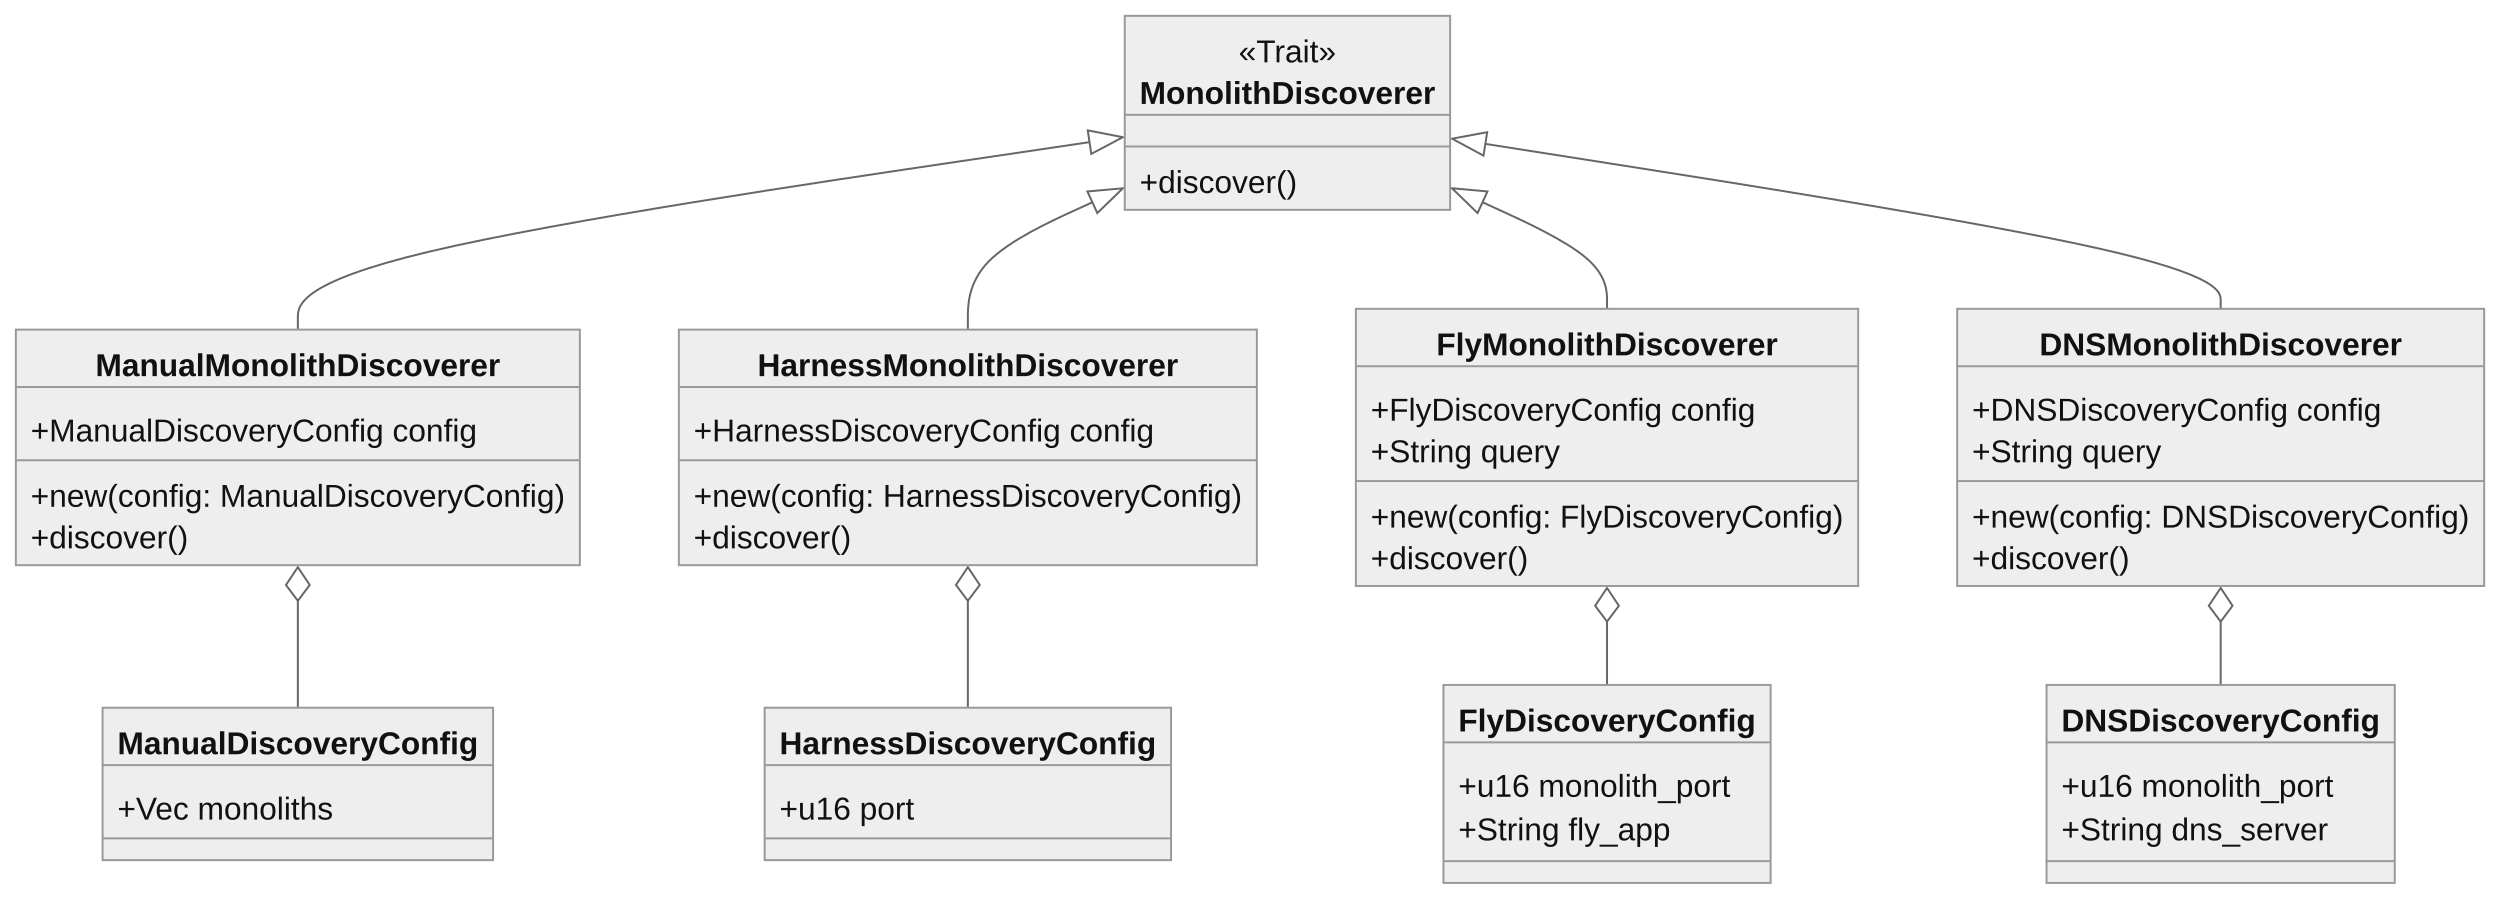
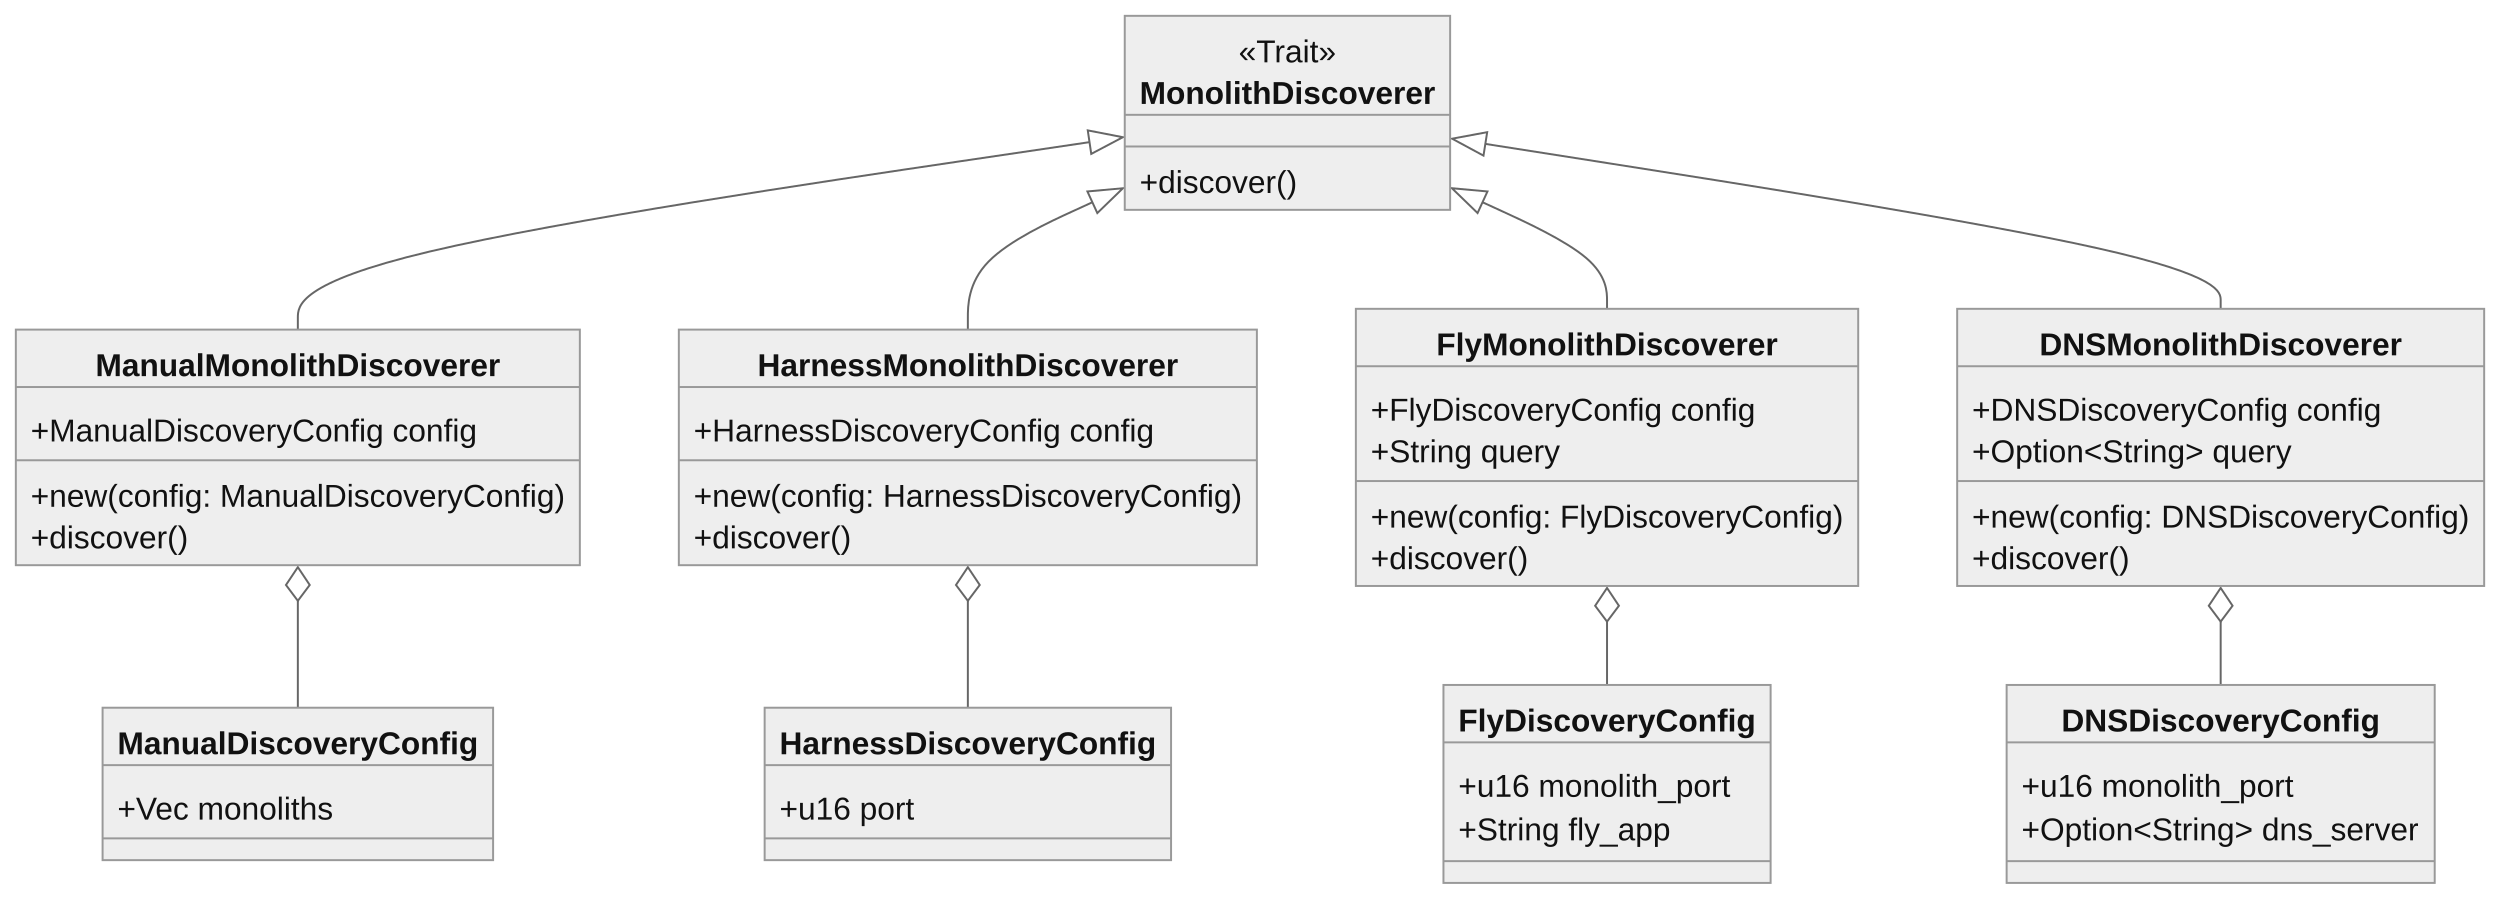
<svg xmlns="http://www.w3.org/2000/svg" aria-roledescription="classDiagram" role="graphics-document document" viewBox="0 0 1262.859 454" style="max-width: 1262.86px; background-color: white;" width="100%" id="my-svg">
  <style>#my-svg{font-family:"trebuchet ms",verdana,arial,sans-serif;font-size:16px;fill:#000000;}#my-svg .error-icon{fill:#552222;}#my-svg .error-text{fill:#552222;stroke:#552222;}#my-svg .edge-thickness-normal{stroke-width:2px;}#my-svg .edge-thickness-thick{stroke-width:3.5px;}#my-svg .edge-pattern-solid{stroke-dasharray:0;}#my-svg .edge-pattern-dashed{stroke-dasharray:3;}#my-svg .edge-pattern-dotted{stroke-dasharray:2;}#my-svg .marker{fill:#666;stroke:#666;}#my-svg .marker.cross{stroke:#666;}#my-svg svg{font-family:"trebuchet ms",verdana,arial,sans-serif;font-size:16px;}#my-svg g.classGroup text{fill:#999;stroke:none;font-family:"trebuchet ms",verdana,arial,sans-serif;font-size:10px;}#my-svg g.classGroup text .title{font-weight:bolder;}#my-svg .nodeLabel,#my-svg .edgeLabel{color:#111111;}#my-svg .edgeLabel .label rect{fill:#eee;}#my-svg .label text{fill:#111111;}#my-svg .edgeLabel .label span{background:#eee;}#my-svg .classTitle{font-weight:bolder;}#my-svg .node rect,#my-svg .node circle,#my-svg .node ellipse,#my-svg .node polygon,#my-svg .node path{fill:#eee;stroke:#999;stroke-width:1px;}#my-svg .divider{stroke:#999;stroke-width:1;}#my-svg g.clickable{cursor:pointer;}#my-svg g.classGroup rect{fill:#eee;stroke:#999;}#my-svg g.classGroup line{stroke:#999;stroke-width:1;}#my-svg .classLabel .box{stroke:none;stroke-width:0;fill:#eee;opacity:0.5;}#my-svg .classLabel .label{fill:#999;font-size:10px;}#my-svg .relation{stroke:#666;stroke-width:1;fill:none;}#my-svg .dashed-line{stroke-dasharray:3;}#my-svg .dotted-line{stroke-dasharray:1 2;}#my-svg #compositionStart,#my-svg .composition{fill:#666!important;stroke:#666!important;stroke-width:1;}#my-svg #compositionEnd,#my-svg .composition{fill:#666!important;stroke:#666!important;stroke-width:1;}#my-svg #dependencyStart,#my-svg .dependency{fill:#666!important;stroke:#666!important;stroke-width:1;}#my-svg #dependencyStart,#my-svg .dependency{fill:#666!important;stroke:#666!important;stroke-width:1;}#my-svg #extensionStart,#my-svg .extension{fill:transparent!important;stroke:#666!important;stroke-width:1;}#my-svg #extensionEnd,#my-svg .extension{fill:transparent!important;stroke:#666!important;stroke-width:1;}#my-svg #aggregationStart,#my-svg .aggregation{fill:transparent!important;stroke:#666!important;stroke-width:1;}#my-svg #aggregationEnd,#my-svg .aggregation{fill:transparent!important;stroke:#666!important;stroke-width:1;}#my-svg #lollipopStart,#my-svg .lollipop{fill:#eee!important;stroke:#666!important;stroke-width:1;}#my-svg #lollipopEnd,#my-svg .lollipop{fill:#eee!important;stroke:#666!important;stroke-width:1;}#my-svg .edgeTerminals{font-size:11px;}#my-svg .classTitleText{text-anchor:middle;font-size:18px;fill:#000000;}#my-svg :root{--mermaid-font-family:"trebuchet ms",verdana,arial,sans-serif;}</style>
  <g>
    <defs>
      <marker orient="auto" markerHeight="240" markerWidth="190" refY="7" refX="18" class="marker aggregation classDiagram" id="my-svg_classDiagram-aggregationStart">
        <path d="M 18,7 L9,13 L1,7 L9,1 Z" />
      </marker>
    </defs>
    <defs>
      <marker orient="auto" markerHeight="28" markerWidth="20" refY="7" refX="1" class="marker aggregation classDiagram" id="my-svg_classDiagram-aggregationEnd">
        <path d="M 18,7 L9,13 L1,7 L9,1 Z" />
      </marker>
    </defs>
    <defs>
      <marker orient="auto" markerHeight="240" markerWidth="190" refY="7" refX="18" class="marker extension classDiagram" id="my-svg_classDiagram-extensionStart">
        <path d="M 1,7 L18,13 V 1 Z" />
      </marker>
    </defs>
    <defs>
      <marker orient="auto" markerHeight="28" markerWidth="20" refY="7" refX="1" class="marker extension classDiagram" id="my-svg_classDiagram-extensionEnd">
        <path d="M 1,1 V 13 L18,7 Z" />
      </marker>
    </defs>
    <defs>
      <marker orient="auto" markerHeight="240" markerWidth="190" refY="7" refX="18" class="marker composition classDiagram" id="my-svg_classDiagram-compositionStart">
        <path d="M 18,7 L9,13 L1,7 L9,1 Z" />
      </marker>
    </defs>
    <defs>
      <marker orient="auto" markerHeight="28" markerWidth="20" refY="7" refX="1" class="marker composition classDiagram" id="my-svg_classDiagram-compositionEnd">
        <path d="M 18,7 L9,13 L1,7 L9,1 Z" />
      </marker>
    </defs>
    <defs>
      <marker orient="auto" markerHeight="240" markerWidth="190" refY="7" refX="6" class="marker dependency classDiagram" id="my-svg_classDiagram-dependencyStart">
        <path d="M 5,7 L9,13 L1,7 L9,1 Z" />
      </marker>
    </defs>
    <defs>
      <marker orient="auto" markerHeight="28" markerWidth="20" refY="7" refX="13" class="marker dependency classDiagram" id="my-svg_classDiagram-dependencyEnd">
        <path d="M 18,7 L9,13 L14,7 L9,1 Z" />
      </marker>
    </defs>
    <defs>
      <marker orient="auto" markerHeight="240" markerWidth="190" refY="7" refX="13" class="marker lollipop classDiagram" id="my-svg_classDiagram-lollipopStart">
        <circle r="6" cy="7" cx="7" fill="transparent" stroke="black" />
      </marker>
    </defs>
    <defs>
      <marker orient="auto" markerHeight="240" markerWidth="190" refY="7" refX="1" class="marker lollipop classDiagram" id="my-svg_classDiagram-lollipopEnd">
        <circle r="6" cy="7" cx="7" fill="transparent" stroke="black" />
      </marker>
    </defs>
    <g class="root">
      <g class="clusters" />
      <g class="edgePaths">
        <path marker-end="url(#my-svg_classDiagram-extensionEnd)" style="fill:none" class="edge-pattern-solid relation" id="id1" d="M150.453,166.5L150.453,160.583C150.453,154.667,150.453,142.833,217.104,127.05C283.755,111.267,417.056,91.534,483.707,81.668L550.358,71.801" />
        <path marker-end="url(#my-svg_classDiagram-extensionEnd)" style="fill:none" class="edge-pattern-solid relation" id="id2" d="M488.906,166.5L488.906,160.583C488.906,154.667,488.906,142.833,499.389,132.112C509.871,121.39,530.836,111.78,541.319,106.975L551.801,102.17" />
        <path marker-end="url(#my-svg_classDiagram-extensionEnd)" style="fill:none" class="edge-pattern-solid relation" id="id3" d="M811.781,156L811.781,151.833C811.781,147.667,811.781,139.333,801.299,130.362C790.816,121.39,769.851,111.78,759.369,106.975L748.886,102.17" />
        <path marker-end="url(#my-svg_classDiagram-extensionEnd)" style="fill:none" class="edge-pattern-solid relation" id="id4" d="M1121.758,156L1121.758,151.833C1121.758,147.667,1121.758,139.333,1059.849,125.449C997.94,111.564,874.123,92.128,812.214,82.41L750.306,72.691" />
        <path marker-end="url(#my-svg_classDiagram-aggregationEnd)" style="fill:none" class="edge-pattern-solid relation" id="id5" d="M1121.758,346L1121.758,341.833C1121.758,337.667,1121.758,329.333,1121.758,324C1121.758,318.667,1121.758,316.333,1121.758,315.167L1121.758,314" />
        <path marker-end="url(#my-svg_classDiagram-aggregationEnd)" style="fill:none" class="edge-pattern-solid relation" id="id6" d="M811.781,346L811.781,341.833C811.781,337.667,811.781,329.333,811.781,324C811.781,318.667,811.781,316.333,811.781,315.167L811.781,314" />
        <path marker-end="url(#my-svg_classDiagram-aggregationEnd)" style="fill:none" class="edge-pattern-solid relation" id="id7" d="M150.453,357.5L150.453,351.417C150.453,345.333,150.453,333.167,150.453,324.167C150.453,315.167,150.453,309.333,150.453,306.417L150.453,303.5" />
        <path marker-end="url(#my-svg_classDiagram-aggregationEnd)" style="fill:none" class="edge-pattern-solid relation" id="id8" d="M488.906,357.5L488.906,351.417C488.906,345.333,488.906,333.167,488.906,324.167C488.906,315.167,488.906,309.333,488.906,306.417L488.906,303.5" />
      </g>
      <g class="edgeLabels">
        <g class="edgeLabel">
          <g transform="translate(0, 0)" class="label">
            <rect height="0" width="0" ry="0" rx="0" />
            <text style="">
              <tspan class="row" x="0" dy="1em" xml:space="preserve" />
            </text>
          </g>
        </g>
        <g class="edgeLabel">
          <g transform="translate(0, 0)" class="label">
            <rect height="0" width="0" ry="0" rx="0" />
            <text style="">
              <tspan class="row" x="0" dy="1em" xml:space="preserve" />
            </text>
          </g>
        </g>
        <g class="edgeLabel">
          <g transform="translate(0, 0)" class="label">
            <rect height="0" width="0" ry="0" rx="0" />
            <text style="">
              <tspan class="row" x="0" dy="1em" xml:space="preserve" />
            </text>
          </g>
        </g>
        <g class="edgeLabel">
          <g transform="translate(0, 0)" class="label">
            <rect height="0" width="0" ry="0" rx="0" />
            <text style="">
              <tspan class="row" x="0" dy="1em" xml:space="preserve" />
            </text>
          </g>
        </g>
        <g class="edgeLabel">
          <g transform="translate(0, 0)" class="label">
            <rect height="0" width="0" ry="0" rx="0" />
            <text style="">
              <tspan class="row" x="0" dy="1em" xml:space="preserve" />
            </text>
          </g>
        </g>
        <g class="edgeLabel">
          <g transform="translate(0, 0)" class="label">
            <rect height="0" width="0" ry="0" rx="0" />
            <text style="">
              <tspan class="row" x="0" dy="1em" xml:space="preserve" />
            </text>
          </g>
        </g>
        <g class="edgeLabel">
          <g transform="translate(0, 0)" class="label">
            <rect height="0" width="0" ry="0" rx="0" />
            <text style="">
              <tspan class="row" x="0" dy="1em" xml:space="preserve" />
            </text>
          </g>
        </g>
        <g class="edgeLabel">
          <g transform="translate(0, 0)" class="label">
            <rect height="0" width="0" ry="0" rx="0" />
            <text style="">
              <tspan class="row" x="0" dy="1em" xml:space="preserve" />
            </text>
          </g>
        </g>
      </g>
      <g class="nodes">
        <g transform="translate(650.3438, 57)" id="classId-MonolithDiscoverer-0" class="node default">
          <rect height="98" width="164.359" y="-49" x="-82.18" class="outer title-state" />
          <line y2="1" y1="1" x2="82.18" x1="-82.18" class="divider" />
          <line y2="17" y1="17" x2="82.18" x1="-82.18" class="divider" />
          <g class="label">
            <text transform="translate( -24.65234, -41.5)" style="">
              <tspan class="title-row" x="0" dy="1em" xml:space="preserve">«Trait»</tspan>
            </text>
            <text transform="translate( -74.67969, -20.5)" class="classTitle" style="">
              <tspan class="title-row" x="0" dy="1em" xml:space="preserve">MonolithDiscoverer</tspan>
            </text>
            <text transform="translate( -74.67969, 24.5)" style="">
              <tspan class="title-row" x="0" dy="1em" xml:space="preserve">+discover()</tspan>
            </text>
          </g>
        </g>
        <g transform="translate(150.4531, 226)" id="classId-ManualMonolithDiscoverer-1" class="node default">
          <rect height="119" width="284.906" y="-59.5" x="-142.453" class="outer title-state" />
          <line y2="-30.5" y1="-30.5" x2="142.453" x1="-142.453" class="divider" />
          <line y2="6.5" y1="6.5" x2="142.453" x1="-142.453" class="divider" />
          <g class="label">
            <text style="">
              <tspan class="title-row" x="0" dy="1em" xml:space="preserve" />
            </text>
            <text transform="translate( -102.2422, -52)" class="classTitle" style="">
              <tspan class="title-row" x="0" dy="1em" xml:space="preserve">ManualMonolithDiscoverer</tspan>
            </text>
            <text transform="translate( -134.9531, -19)" style="">
              <tspan class="title-row" x="0" dy="1em" xml:space="preserve">+ManualDiscoveryConfig config</tspan>
            </text>
            <text transform="translate( -134.9531, 14)" style="">
              <tspan class="title-row" x="0" dy="1em" xml:space="preserve">+new(config: ManualDiscoveryConfig)</tspan>
            </text>
            <text transform="translate( -134.9531, 35)" style="">
              <tspan class="title-row" x="0" dy="1em" xml:space="preserve">+discover()</tspan>
            </text>
          </g>
        </g>
        <g transform="translate(488.9062, 226)" id="classId-HarnessMonolithDiscoverer-2" class="node default">
          <rect height="119" width="292" y="-59.5" x="-146" class="outer title-state" />
          <line y2="-30.5" y1="-30.5" x2="146" x1="-146" class="divider" />
          <line y2="6.5" y1="6.5" x2="146" x1="-146" class="divider" />
          <g class="label">
            <text style="">
              <tspan class="title-row" x="0" dy="1em" xml:space="preserve" />
            </text>
            <text transform="translate( -106.2578, -52)" class="classTitle" style="">
              <tspan class="title-row" x="0" dy="1em" xml:space="preserve">HarnessMonolithDiscoverer</tspan>
            </text>
            <text transform="translate( -138.5, -19)" style="">
              <tspan class="title-row" x="0" dy="1em" xml:space="preserve">+HarnessDiscoveryConfig config</tspan>
            </text>
            <text transform="translate( -138.5, 14)" style="">
              <tspan class="title-row" x="0" dy="1em" xml:space="preserve">+new(config: HarnessDiscoveryConfig)</tspan>
            </text>
            <text transform="translate( -138.5, 35)" style="">
              <tspan class="title-row" x="0" dy="1em" xml:space="preserve">+discover()</tspan>
            </text>
          </g>
        </g>
        <g transform="translate(811.7812, 226)" id="classId-FlyMonolithDiscoverer-3" class="node default">
          <rect height="140" width="253.75" y="-70" x="-126.875" class="outer title-state" />
          <line y2="-41" y1="-41" x2="126.875" x1="-126.875" class="divider" />
          <line y2="17" y1="17" x2="126.875" x1="-126.875" class="divider" />
          <g class="label">
            <text style="">
              <tspan class="title-row" x="0" dy="1em" xml:space="preserve" />
            </text>
            <text transform="translate( -86.24219, -62.5)" class="classTitle" style="">
              <tspan class="title-row" x="0" dy="1em" xml:space="preserve">FlyMonolithDiscoverer</tspan>
            </text>
            <text transform="translate( -119.375, -29.5)" style="">
              <tspan class="title-row" x="0" dy="1em" xml:space="preserve">+FlyDiscoveryConfig config</tspan>
            </text>
            <text transform="translate( -119.375, -8.5)" style="">
              <tspan class="title-row" x="0" dy="1em" xml:space="preserve">+String query</tspan>
            </text>
            <text transform="translate( -119.375, 24.5)" style="">
              <tspan class="title-row" x="0" dy="1em" xml:space="preserve">+new(config: FlyDiscoveryConfig)</tspan>
            </text>
            <text transform="translate( -119.375, 45.5)" style="">
              <tspan class="title-row" x="0" dy="1em" xml:space="preserve">+discover()</tspan>
            </text>
          </g>
        </g>
        <g transform="translate(1121.758, 226)" id="classId-DNSMonolithDiscoverer-4" class="node default">
          <rect height="140" width="266.203" y="-70" x="-133.102" class="outer title-state" />
          <line y2="-41" y1="-41" x2="133.102" x1="-133.102" class="divider" />
          <line y2="17" y1="17" x2="133.102" x1="-133.102" class="divider" />
          <g class="label">
            <text style="">
              <tspan class="title-row" x="0" dy="1em" xml:space="preserve" />
            </text>
            <text transform="translate( -91.57031, -62.5)" class="classTitle" style="">
              <tspan class="title-row" x="0" dy="1em" xml:space="preserve">DNSMonolithDiscoverer</tspan>
            </text>
            <text transform="translate( -125.6016, -29.5)" style="">
              <tspan class="title-row" x="0" dy="1em" xml:space="preserve">+DNSDiscoveryConfig config</tspan>
            </text>
            <text transform="translate( -125.6016, -8.5)" style="">
-               <tspan class="title-row" x="0" dy="1em" xml:space="preserve">+String query</tspan>
+               <tspan class="title-row" x="0" dy="1em" xml:space="preserve">+Option&lt;String&gt; query</tspan>
            </text>
            <text transform="translate( -125.6016, 24.5)" style="">
              <tspan class="title-row" x="0" dy="1em" xml:space="preserve">+new(config: DNSDiscoveryConfig)</tspan>
            </text>
            <text transform="translate( -125.6016, 45.5)" style="">
              <tspan class="title-row" x="0" dy="1em" xml:space="preserve">+discover()</tspan>
            </text>
          </g>
        </g>
        <g transform="translate(1121.758, 396)" id="classId-DNSDiscoveryConfig-5" class="node default">
-           <rect height="100" width="175.922" y="-50" x="-87.961" class="outer title-state" />
-           <line y2="-21" y1="-21" x2="87.961" x1="-87.961" class="divider" />
-           <line y2="39" y1="39" x2="87.961" x1="-87.961" class="divider" />
+           <rect height="100" width="216.234" y="-50" x="-108.117" class="outer title-state" />
+           <line y2="-21" y1="-21" x2="108.117" x1="-108.117" class="divider" />
+           <line y2="39" y1="39" x2="108.117" x1="-108.117" class="divider" />
          <g class="label">
            <text style="">
              <tspan class="title-row" x="0" dy="1em" xml:space="preserve" />
            </text>
            <text transform="translate( -80.46094, -42.5)" class="classTitle" style="">
              <tspan class="title-row" x="0" dy="1em" xml:space="preserve">DNSDiscoveryConfig</tspan>
            </text>
-             <text transform="translate( -80.46094, -9.5)" style="">
+             <text transform="translate( -100.6172, -9.5)" style="">
              <tspan class="title-row" x="0" dy="1em" xml:space="preserve">+u16 monolith_port</tspan>
            </text>
-             <text transform="translate( -80.46094, 12.5)" style="">
-               <tspan class="title-row" x="0" dy="1em" xml:space="preserve">+String dns_server</tspan>
+             <text transform="translate( -100.6172, 12.5)" style="">
+               <tspan class="title-row" x="0" dy="1em" xml:space="preserve">+Option&lt;String&gt; dns_server</tspan>
            </text>
          </g>
        </g>
        <g transform="translate(811.7812, 396)" id="classId-FlyDiscoveryConfig-6" class="node default">
          <rect height="100" width="165.266" y="-50" x="-82.633" class="outer title-state" />
          <line y2="-21" y1="-21" x2="82.633" x1="-82.633" class="divider" />
          <line y2="39" y1="39" x2="82.633" x1="-82.633" class="divider" />
          <g class="label">
            <text style="">
              <tspan class="title-row" x="0" dy="1em" xml:space="preserve" />
            </text>
            <text transform="translate( -75.13281, -42.5)" class="classTitle" style="">
              <tspan class="title-row" x="0" dy="1em" xml:space="preserve">FlyDiscoveryConfig</tspan>
            </text>
            <text transform="translate( -75.13281, -9.5)" style="">
              <tspan class="title-row" x="0" dy="1em" xml:space="preserve">+u16 monolith_port</tspan>
            </text>
            <text transform="translate( -75.13281, 12.5)" style="">
              <tspan class="title-row" x="0" dy="1em" xml:space="preserve">+String fly_app</tspan>
            </text>
          </g>
        </g>
        <g transform="translate(150.4531, 396)" id="classId-ManualDiscoveryConfig-7" class="node default">
          <rect height="77" width="197.266" y="-38.5" x="-98.633" class="outer title-state" />
          <line y2="-9.5" y1="-9.5" x2="98.633" x1="-98.633" class="divider" />
          <line y2="27.5" y1="27.5" x2="98.633" x1="-98.633" class="divider" />
          <g class="label">
            <text style="">
              <tspan class="title-row" x="0" dy="1em" xml:space="preserve" />
            </text>
            <text transform="translate( -91.13281, -31)" class="classTitle" style="">
              <tspan class="title-row" x="0" dy="1em" xml:space="preserve">ManualDiscoveryConfig</tspan>
            </text>
            <text transform="translate( -91.13281, 2)" style="">
              <tspan class="title-row" x="0" dy="1em" xml:space="preserve">+Vec monoliths</tspan>
            </text>
          </g>
        </g>
        <g transform="translate(488.9062, 396)" id="classId-HarnessDiscoveryConfig-8" class="node default">
          <rect height="77" width="205.297" y="-38.5" x="-102.648" class="outer title-state" />
          <line y2="-9.5" y1="-9.5" x2="102.648" x1="-102.648" class="divider" />
          <line y2="27.5" y1="27.5" x2="102.648" x1="-102.648" class="divider" />
          <g class="label">
            <text style="">
              <tspan class="title-row" x="0" dy="1em" xml:space="preserve" />
            </text>
            <text transform="translate( -95.14844, -31)" class="classTitle" style="">
              <tspan class="title-row" x="0" dy="1em" xml:space="preserve">HarnessDiscoveryConfig</tspan>
            </text>
            <text transform="translate( -95.14844, 2)" style="">
              <tspan class="title-row" x="0" dy="1em" xml:space="preserve">+u16 port</tspan>
            </text>
          </g>
        </g>
      </g>
    </g>
  </g>
</svg>
